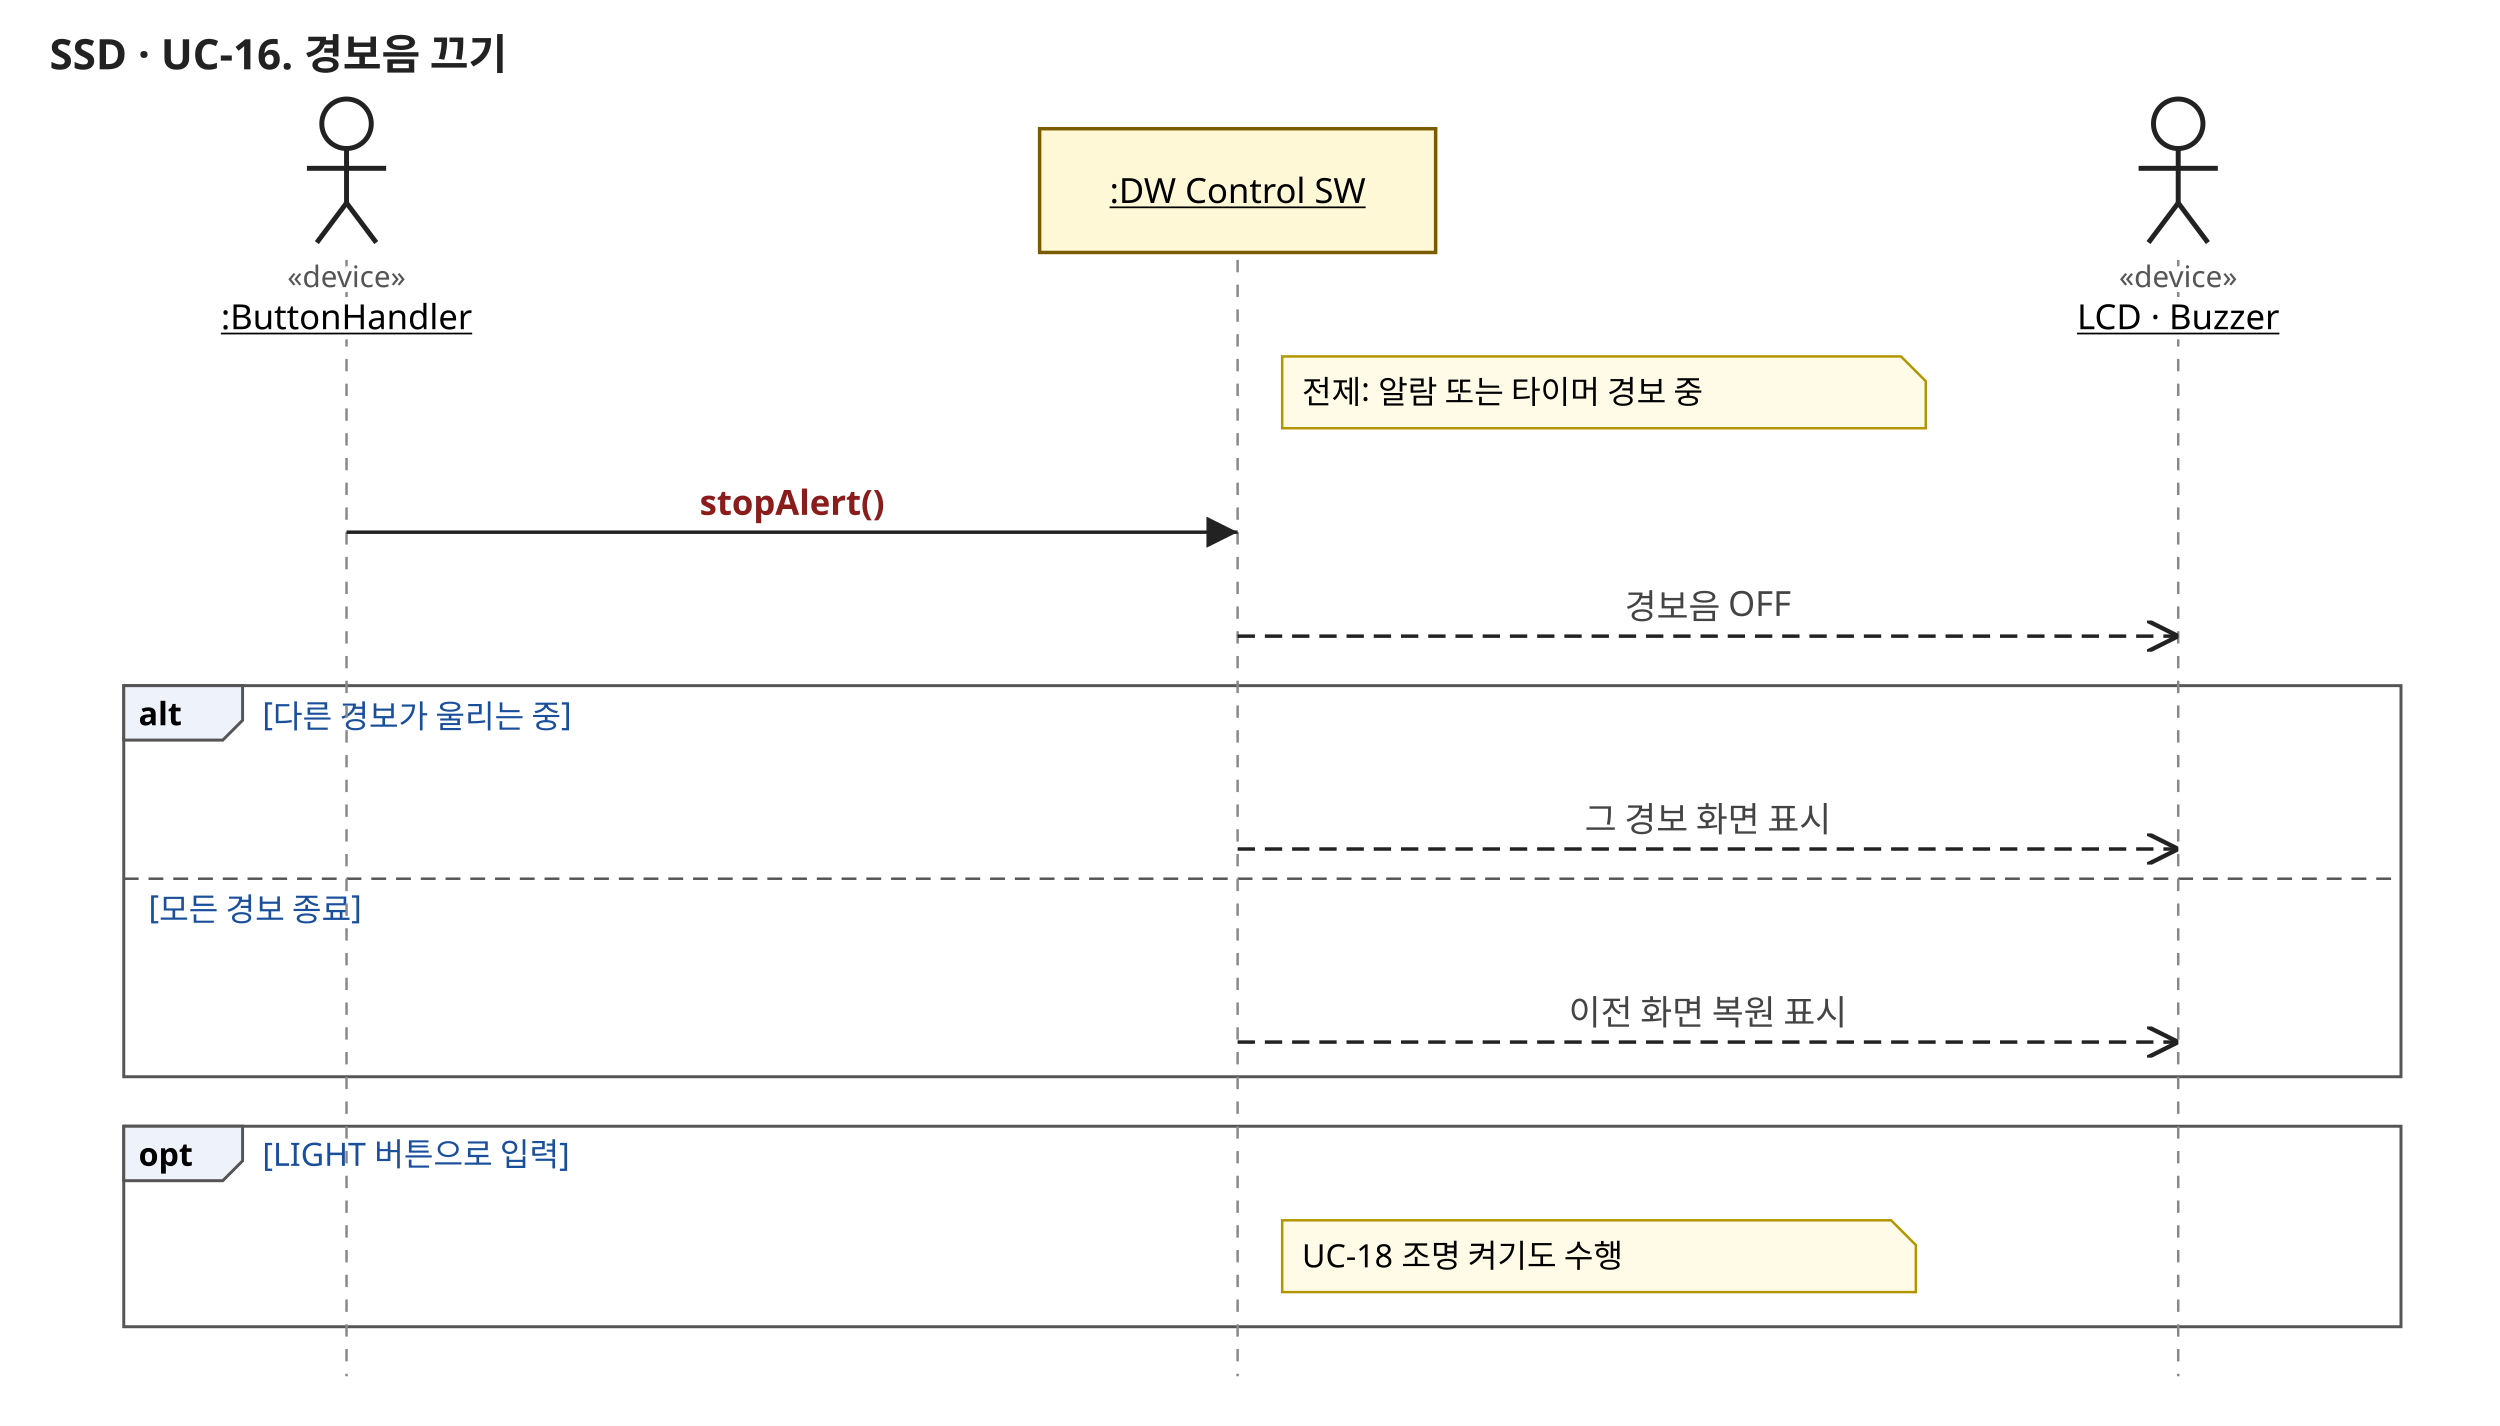
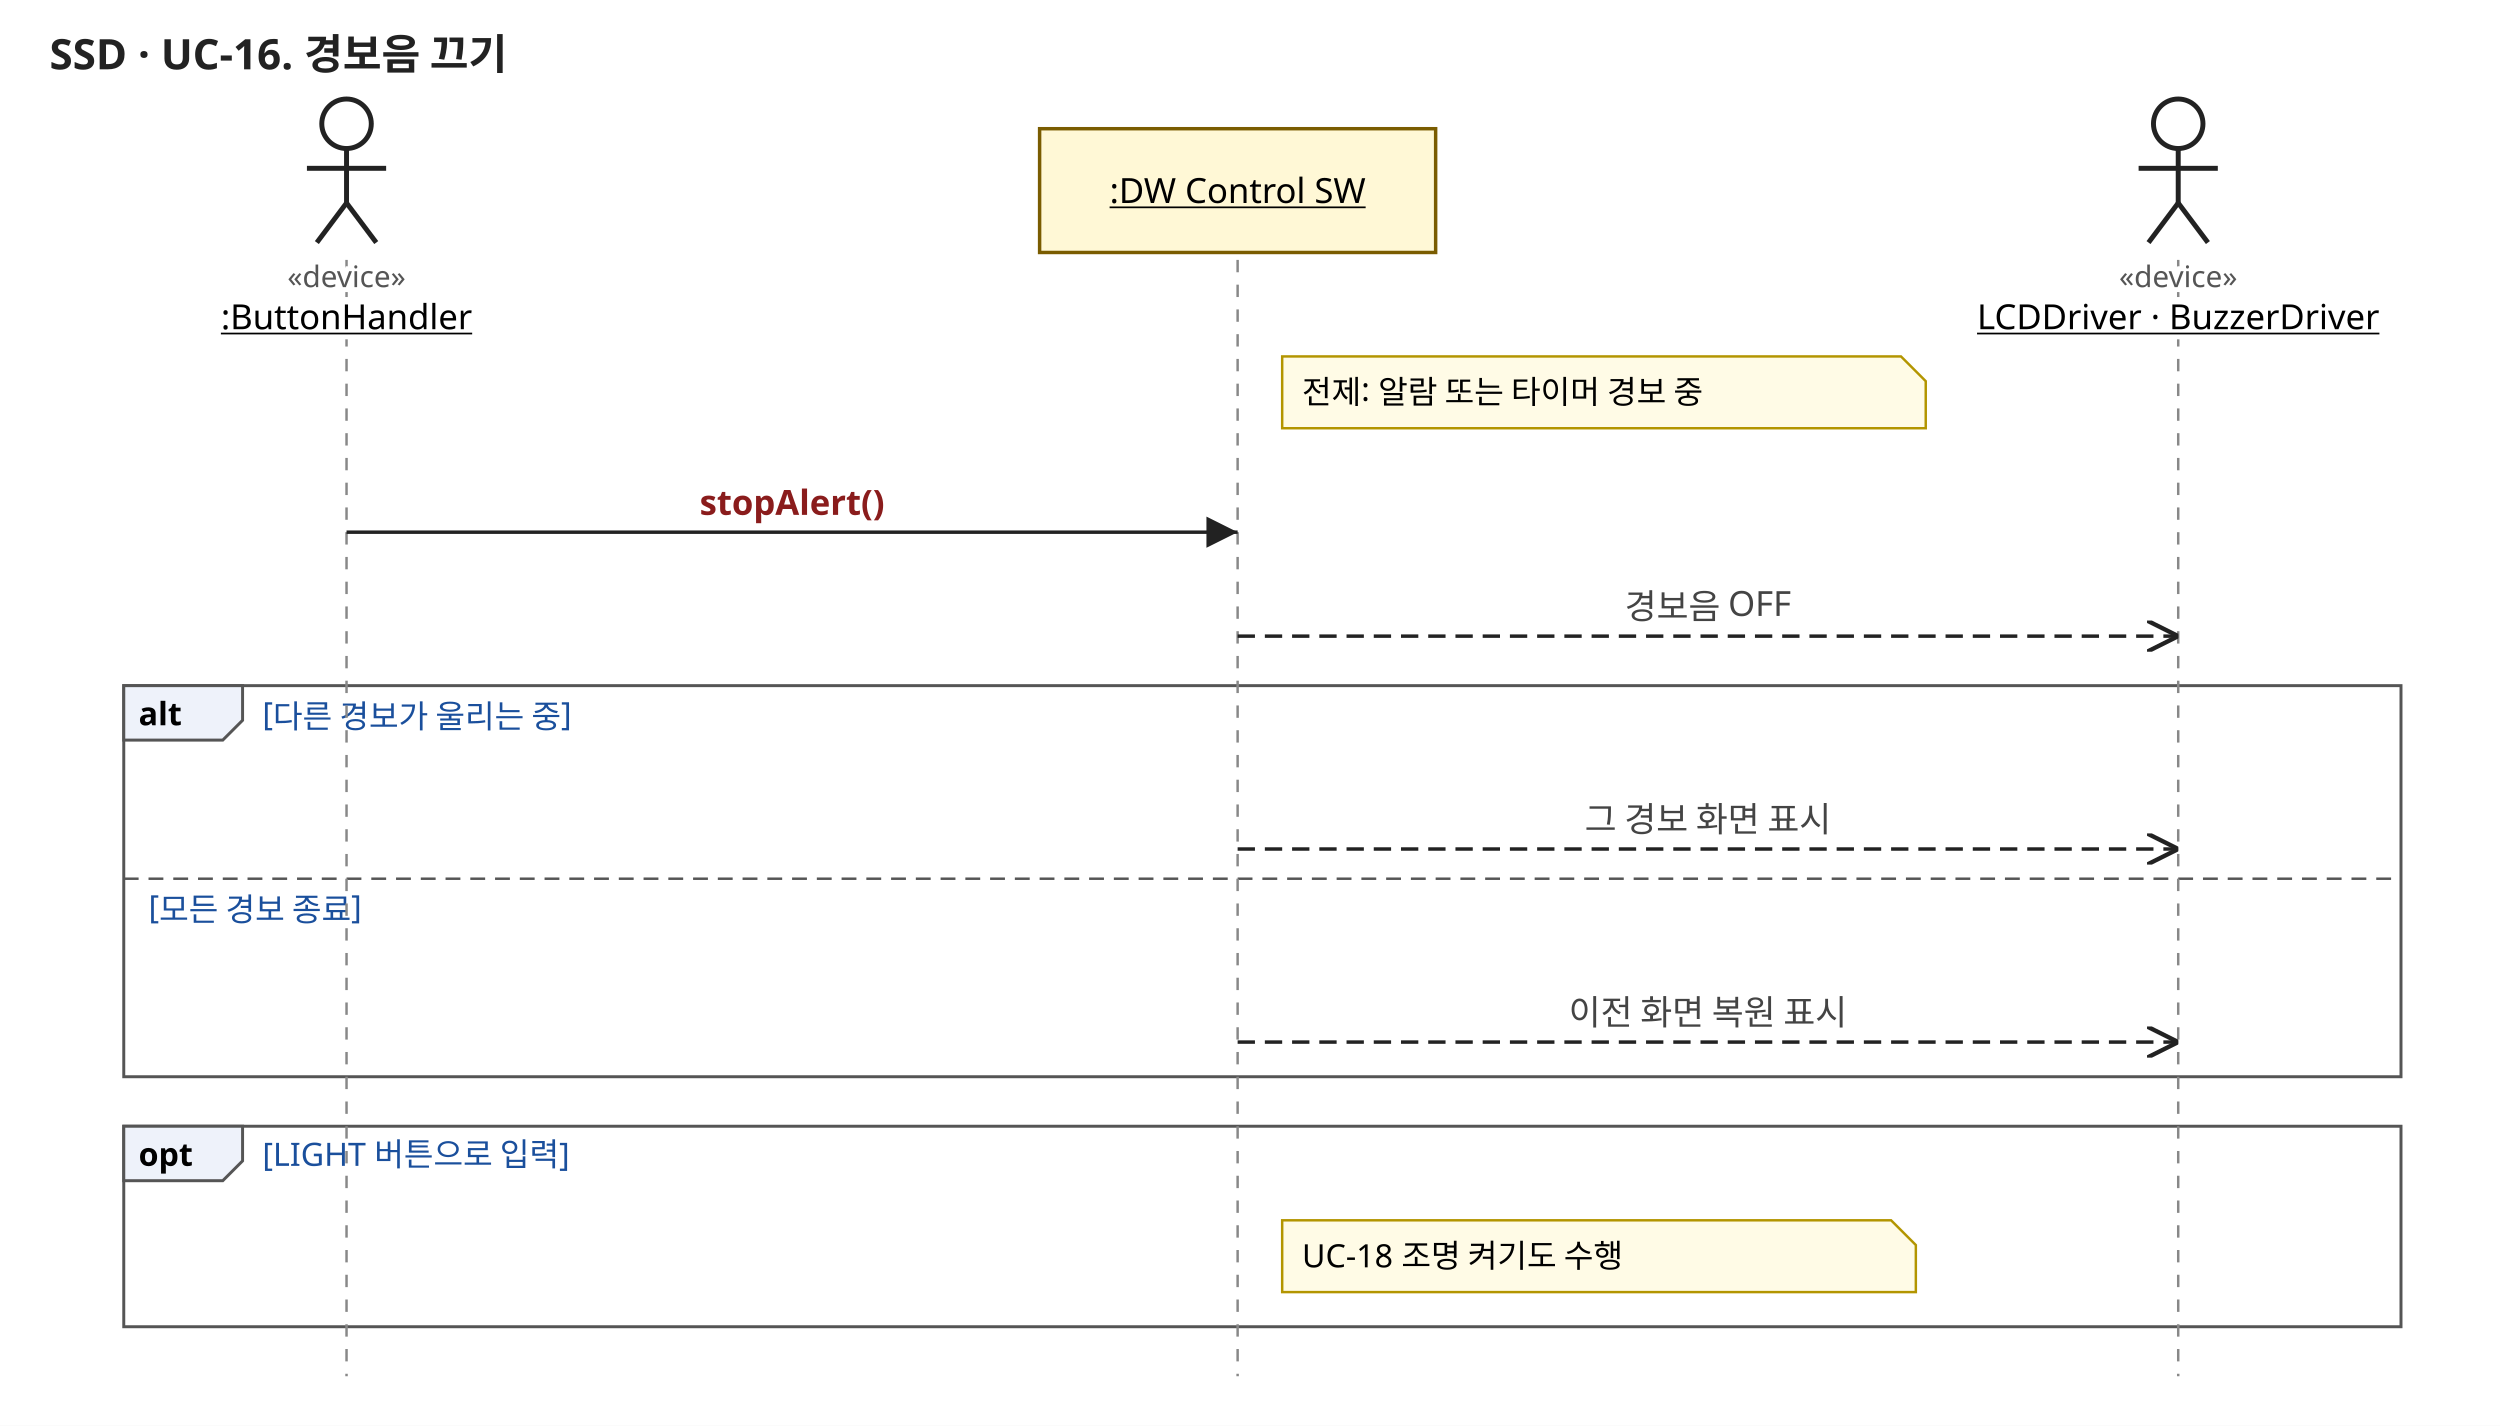
<svg xmlns="http://www.w3.org/2000/svg" width="1010" height="576" viewBox="0 0 1010 576" font-family="Malgun Gothic, Apple SD Gothic Neo, Noto Sans KR, WenQuanYi Zen Hei, sans-serif">
  <defs>
    <marker id="fill" viewBox="0 0 10 10" refX="10" refY="5" markerWidth="9" markerHeight="9" orient="auto">
      <path d="M0,0 L10,5 L0,10 z" fill="#222" />
    </marker>
    <marker id="open" viewBox="0 0 10 10" refX="10" refY="5" markerWidth="9" markerHeight="9" orient="auto">
      <path d="M0,0 L10,5 L0,10" fill="none" stroke="#222" stroke-width="1.4" />
    </marker>
  </defs>
  <rect width="1010" height="576" fill="#fff" />
  <text x="20" y="28" font-size="17" font-weight="bold" fill="#222">SSD · UC-16. 경보음 끄기</text>
  <rect x="50" y="277" width="920" height="158" fill="none" stroke="#555" stroke-width="1.2" />
  <path d="M50,277 h48 v14 l-8,8 h-40 z" fill="#eef2fa" stroke="#555" stroke-width="1.2" />
  <text x="56" y="293" font-size="13" font-weight="bold">alt</text>
  <text x="106" y="293" font-size="13" fill="#1a4f9c">[다른 경보가 울리는 중]</text>
  <line x1="50" y1="355" x2="970" y2="355" stroke="#555" stroke-dasharray="6 4" />
  <text x="60" y="371" font-size="13" fill="#1a4f9c">[모든 경보 종료]</text>
  <rect x="50" y="455" width="920" height="81" fill="none" stroke="#555" stroke-width="1.2" />
  <path d="M50,455 h48 v14 l-8,8 h-40 z" fill="#eef2fa" stroke="#555" stroke-width="1.2" />
  <text x="56" y="471" font-size="13" font-weight="bold">opt</text>
  <text x="106" y="471" font-size="13" fill="#1a4f9c">[LIGHT 버튼으로 입력]</text>
  <line x1="140" y1="105" x2="140" y2="556" stroke="#888" stroke-dasharray="5 5" />
  <g stroke="#222" stroke-width="2" fill="none">
    <circle cx="140" cy="50" r="10" />
    <line x1="140" y1="60" x2="140" y2="82" />
    <line x1="124" y1="68" x2="156" y2="68" />
    <line x1="140" y1="82" x2="128" y2="98" />
    <line x1="140" y1="82" x2="152" y2="98" />
  </g>
  <text x="140" y="116" text-anchor="middle" font-size="12" fill="#555" stroke="#fff" stroke-width="4" paint-order="stroke">«device»</text>
  <text x="140" y="133" text-anchor="middle" font-size="14" text-decoration="underline" stroke="#fff" stroke-width="4" paint-order="stroke">:ButtonHandler</text>
  <line x1="500" y1="105" x2="500" y2="556" stroke="#888" stroke-dasharray="5 5" />
  <rect x="420" y="52" width="160" height="50" fill="#fff8d6" stroke="#7a5c00" stroke-width="1.4" />
  <text x="500" y="82" text-anchor="middle" font-size="14" text-decoration="underline">:DW Control SW</text>
  <line x1="880" y1="105" x2="880" y2="556" stroke="#888" stroke-dasharray="5 5" />
  <g stroke="#222" stroke-width="2" fill="none">
    <circle cx="880" cy="50" r="10" />
    <line x1="880" y1="60" x2="880" y2="82" />
    <line x1="864" y1="68" x2="896" y2="68" />
    <line x1="880" y1="82" x2="868" y2="98" />
    <line x1="880" y1="82" x2="892" y2="98" />
  </g>
  <text x="880" y="116" text-anchor="middle" font-size="12" fill="#555" stroke="#fff" stroke-width="4" paint-order="stroke">«device»</text>
-   <text x="880" y="133" text-anchor="middle" font-size="14" text-decoration="underline" stroke="#fff" stroke-width="4" paint-order="stroke">LCD · Buzzer</text>
+   <text x="880" y="133" text-anchor="middle" font-size="14" text-decoration="underline" stroke="#fff" stroke-width="4" paint-order="stroke">LCDDriver · BuzzerDriver</text>
  <path d="M518,144 h250 l10,10 v19 h-260 z" fill="#fffbe6" stroke="#b39500" />
  <text x="526" y="163" font-size="13">전제: 알람 또는 타이머 경보 중</text>
  <line x1="140" y1="215" x2="500" y2="215" stroke="#222" stroke-width="1.4" marker-end="url(#fill)" />
  <text x="320.0" y="208" text-anchor="middle" font-size="14" font-weight="bold" fill="#8a1c1c">stopAlert()</text>
  <line x1="500" y1="257" x2="880" y2="257" stroke="#222" stroke-width="1.4" stroke-dasharray="7 4" marker-end="url(#open)" />
  <text x="690.0" y="250" text-anchor="middle" font-size="14" font-weight="normal" fill="#444">경보음 OFF</text>
  <line x1="500" y1="343" x2="880" y2="343" stroke="#222" stroke-width="1.4" stroke-dasharray="7 4" marker-end="url(#open)" />
  <text x="690.0" y="336" text-anchor="middle" font-size="14" font-weight="normal" fill="#444">그 경보 화면 표시</text>
  <line x1="500" y1="421" x2="880" y2="421" stroke="#222" stroke-width="1.4" stroke-dasharray="7 4" marker-end="url(#open)" />
  <text x="690.0" y="414" text-anchor="middle" font-size="14" font-weight="normal" fill="#444">이전 화면 복원 표시</text>
  <path d="M518,493 h246 l10,10 v19 h-256 z" fill="#fffbe6" stroke="#b39500" />
  <text x="526" y="512" font-size="13">UC-18 조명 켜기도 수행</text>
</svg>
